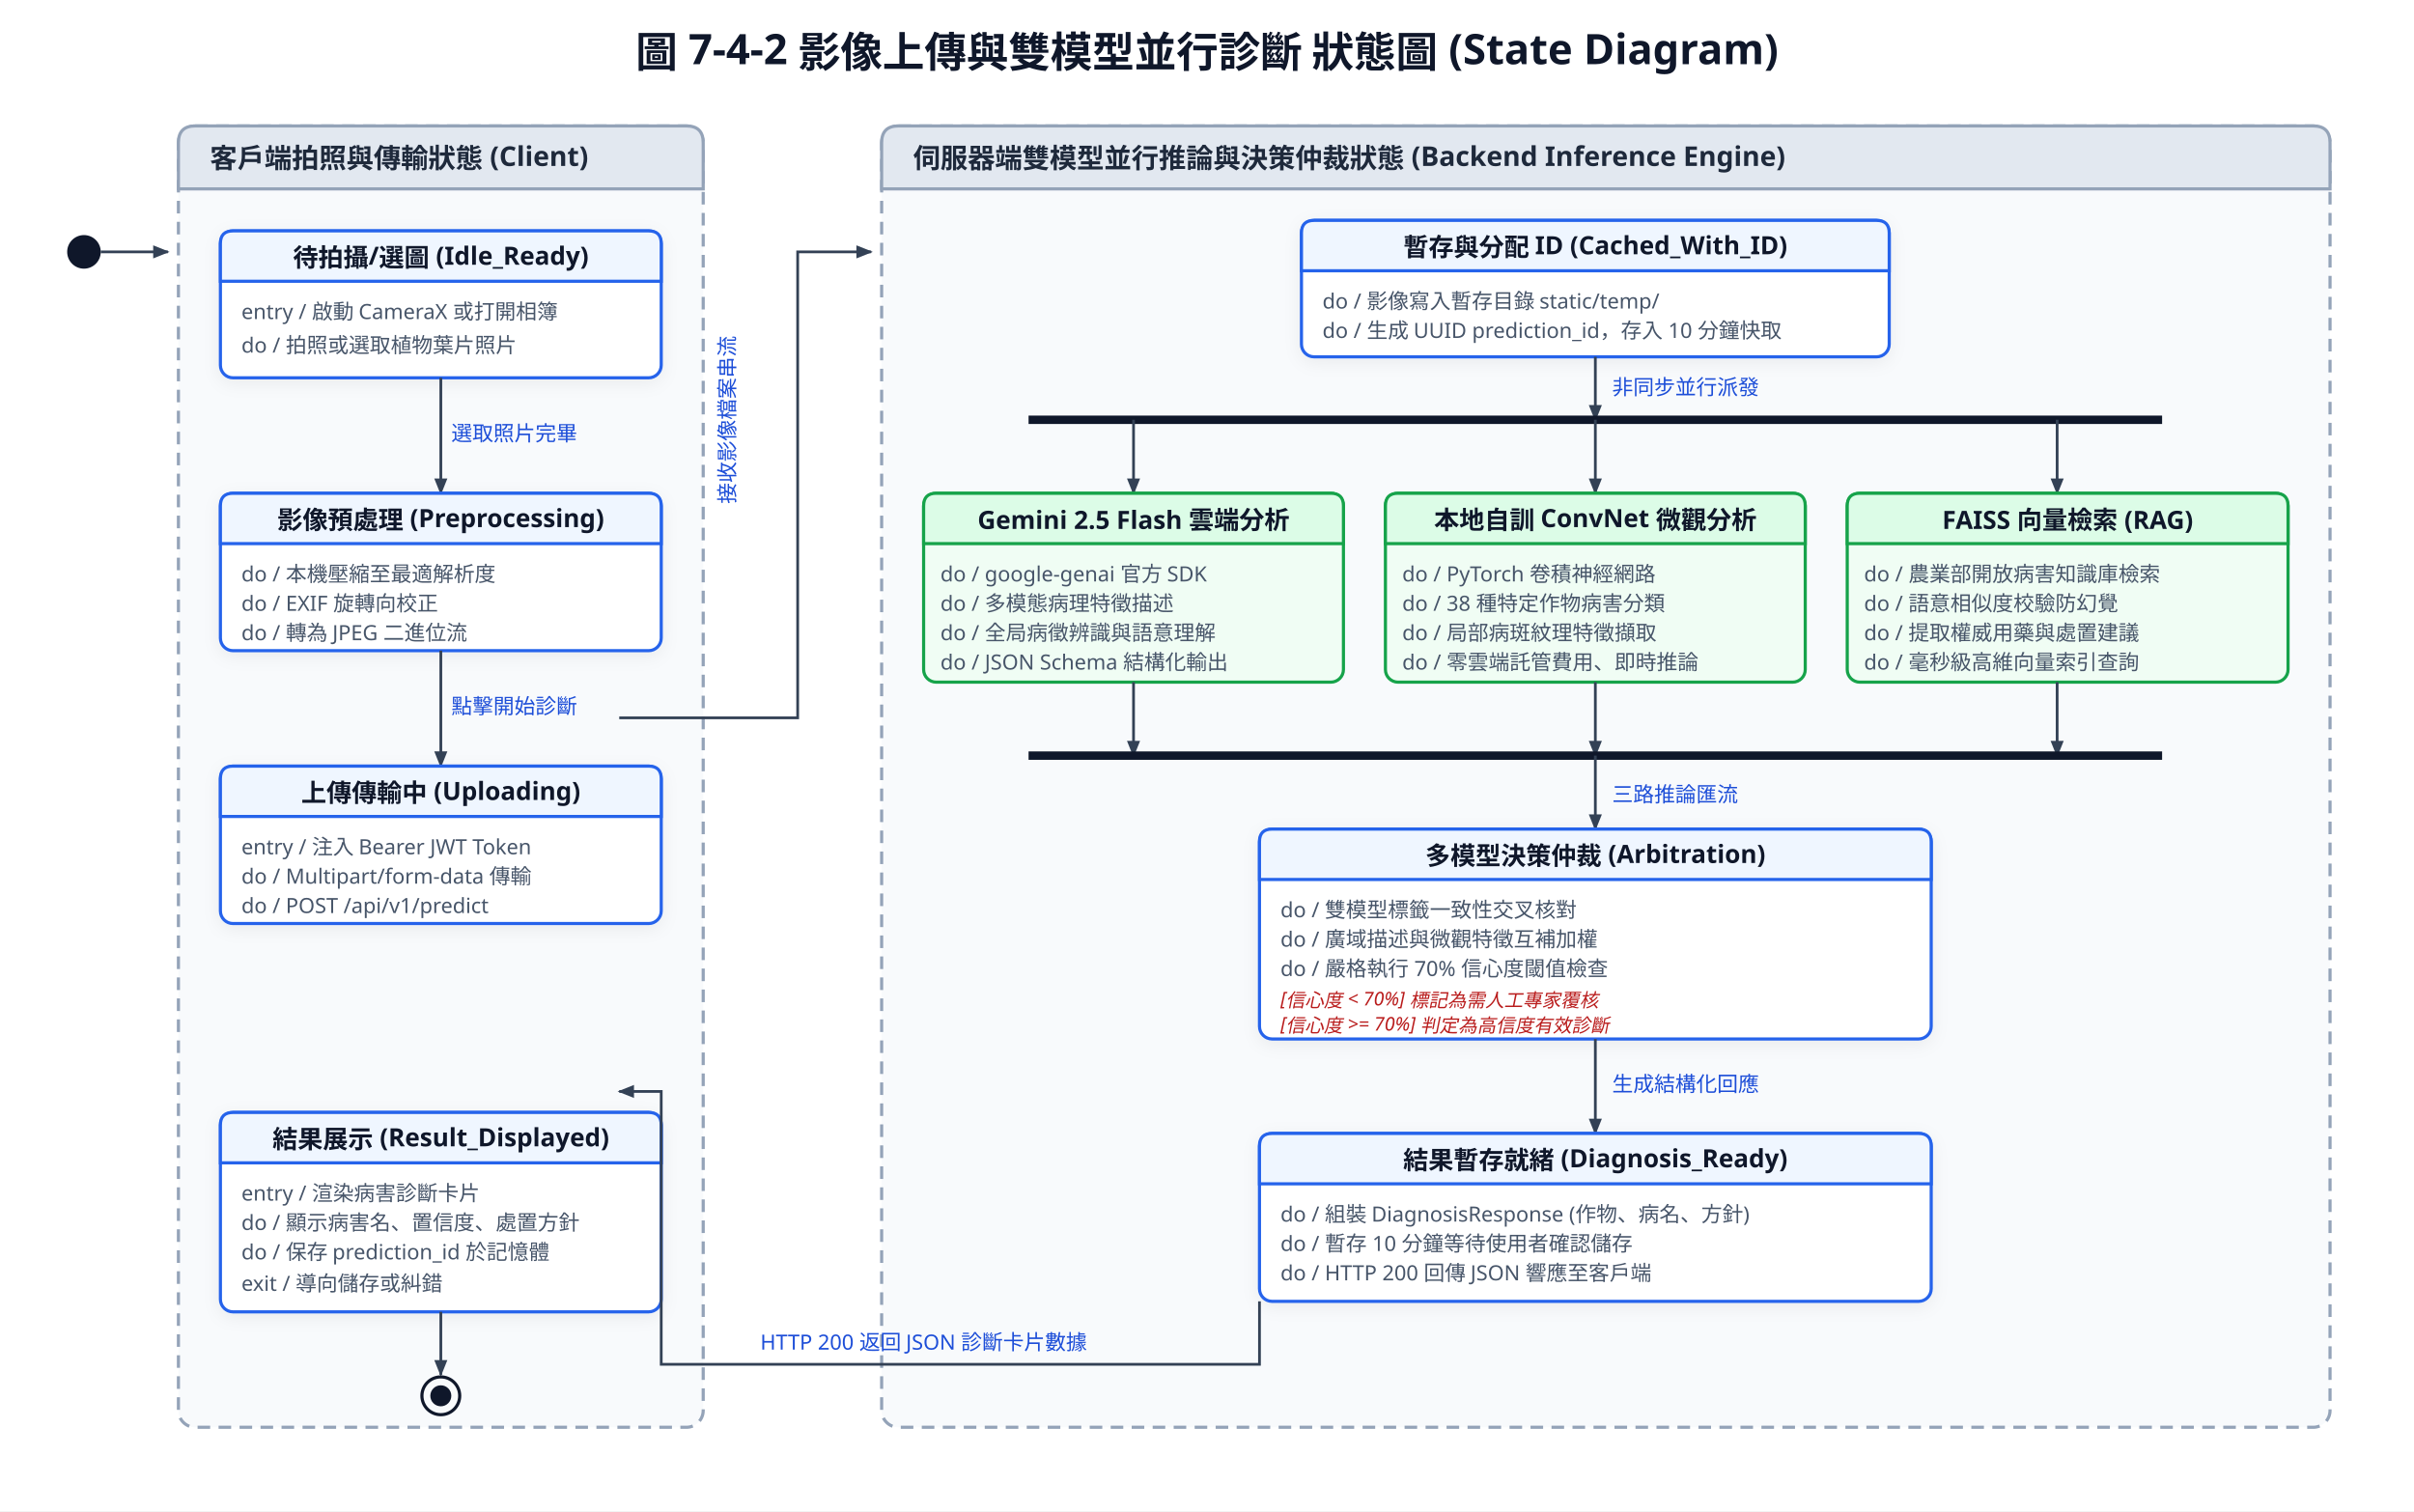
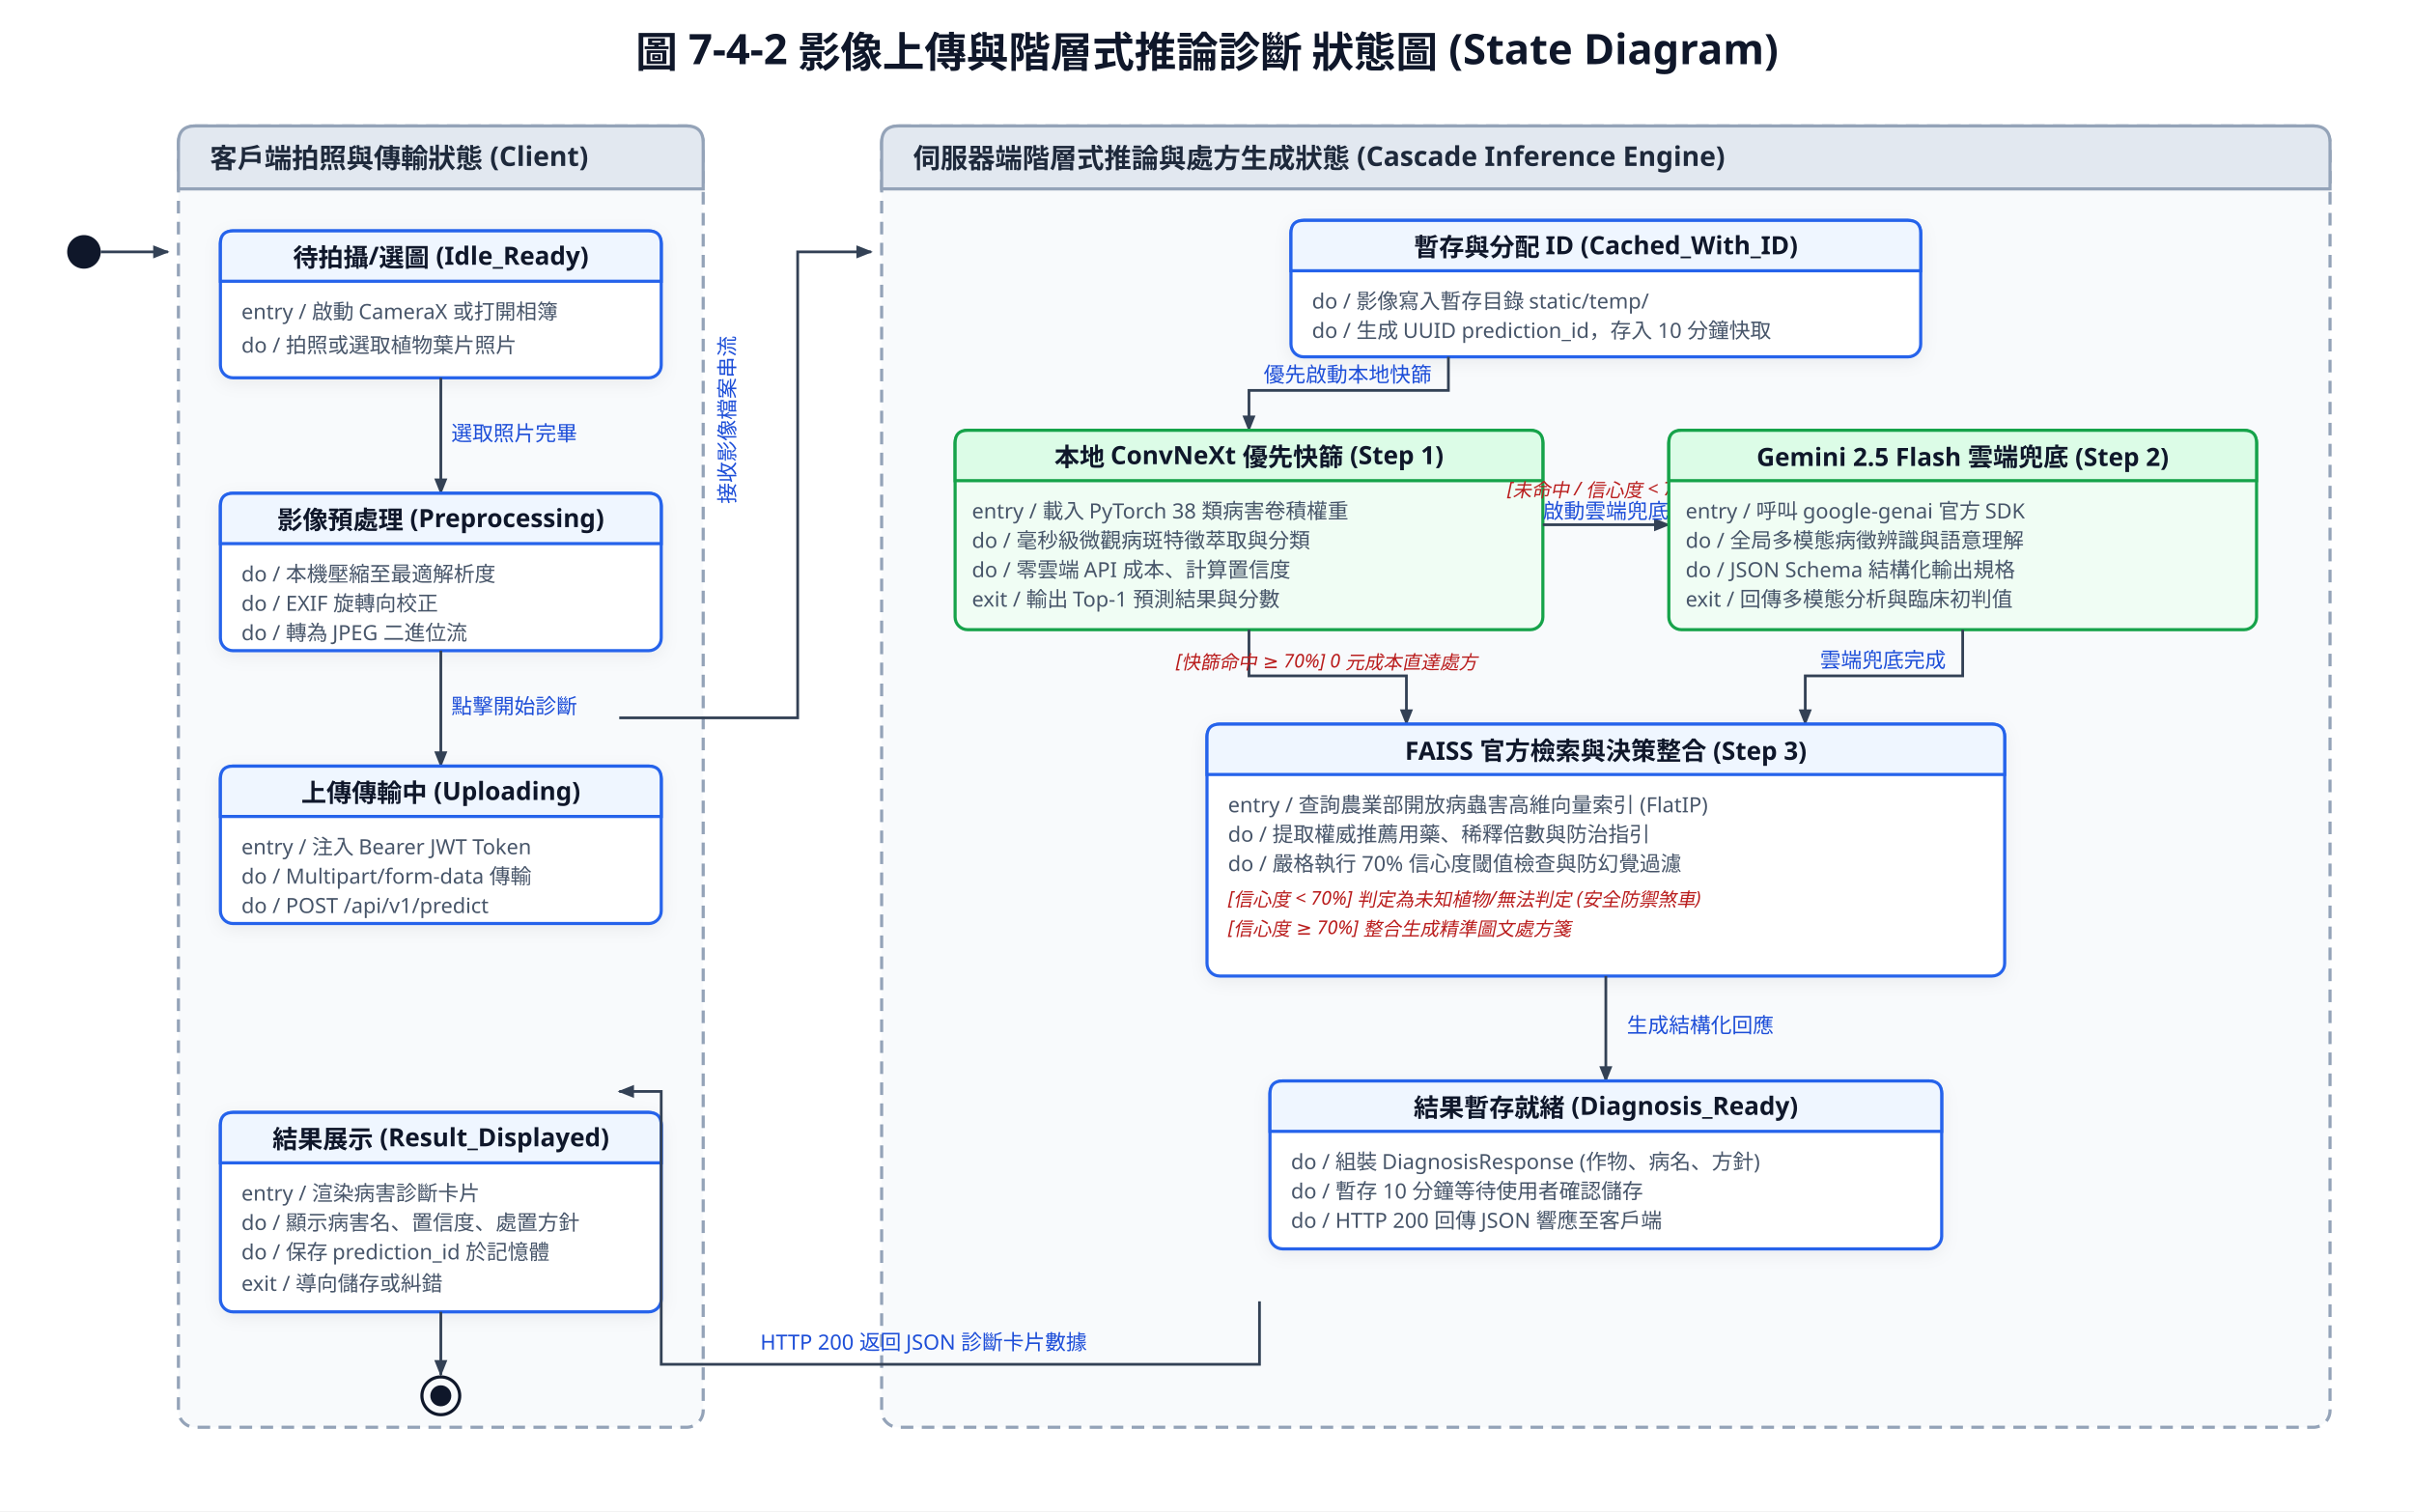
<svg xmlns="http://www.w3.org/2000/svg" viewBox="0 0 1150 720" width="1150" height="720">
  <defs>
    <style>
      .title { font-family: 'Microsoft JhengHei', sans-serif; font-size: 20px; font-weight: bold; fill: #0f172a; }
      .group-title { font-family: 'Microsoft JhengHei', sans-serif; font-size: 13px; font-weight: bold; fill: #1e293b; }
      .state-name { font-family: 'Microsoft JhengHei', sans-serif; font-size: 12px; font-weight: bold; fill: #0f172a; text-anchor: middle; }
      .action-text { font-family: 'Microsoft JhengHei', sans-serif; font-size: 10px; fill: #475569; }
      .transition-text { font-family: 'Microsoft JhengHei', sans-serif; font-size: 10px; fill: #1d4ed8; font-weight: 500; }
      .guard-text { font-family: 'Microsoft JhengHei', sans-serif; font-size: 9px; fill: #b91c1c; font-style: italic; }
      
      .composite-bg { fill: #f8fafc; stroke: #94a3b8; stroke-width: 1.5; stroke-dasharray: 6,4; rx: 8; ry: 8; }
      .composite-header { fill: #e2e8f0; stroke: #94a3b8; stroke-width: 1.5; }
      
      .state-box { fill: #ffffff; stroke: #2563eb; stroke-width: 1.5; rx: 6; ry: 6; filter: drop-shadow(0 2px 4px rgba(0,0,0,0.06)); }
      .state-header { fill: #eff6ff; stroke: #2563eb; stroke-width: 1.5; }
      
      .ai-box { fill: #f0fdf4; stroke: #16a34a; stroke-width: 1.5; rx: 6; ry: 6; }
      .ai-header { fill: #dcfce7; stroke: #16a34a; stroke-width: 1.5; }
      
      .line { stroke: #334155; stroke-width: 1.3; fill: none; marker-end: url(#arrow); }
      .fork-join { stroke: #0f172a; stroke-width: 4; fill: none; }
    </style>
    <marker id="arrow" viewBox="0 0 10 10" refX="9" refY="5" markerWidth="6" markerHeight="6" orient="auto-start-reverse">
      <path d="M 0 1 L 10 5 L 0 9 z" fill="#334155" />
    </marker>
  </defs>
  <rect width="100%" height="100%" fill="#ffffff" />
-   <text x="575" y="32" class="title" text-anchor="middle">圖 7-4-2 影像上傳與雙模型並行診斷 狀態圖 (State Diagram)</text>
+   <text x="575" y="32" class="title" text-anchor="middle">圖 7-4-2 影像上傳與階層式推論診斷 狀態圖 (State Diagram)</text>
  <circle cx="40" cy="120" r="8" fill="#0f172a" />
  <line x1="48" y1="120" x2="80" y2="120" class="line" />
  <g transform="translate(85, 60)">
    <rect width="250" height="620" class="composite-bg" />
    <path d="M 0 8 Q 0 0 8 0 L 242 0 Q 250 0 250 8 L 250 30 L 0 30 Z" class="composite-header" />
    <text x="15" y="20" class="group-title">客戶端拍照與傳輸狀態 (Client)</text>
    <g transform="translate(20, 50)">
      <rect width="210" height="70" class="state-box" />
      <path d="M 0 6 Q 0 0 6 0 L 204 0 Q 210 0 210 6 L 210 24 L 0 24 Z" class="state-header" />
      <text x="105" y="17" class="state-name">待拍攝/選圖 (Idle_Ready)</text>
      <text x="10" y="42" class="action-text">entry / 啟動 CameraX 或打開相簿</text>
      <text x="10" y="58" class="action-text">do / 拍照或選取植物葉片照片</text>
    </g>
    <line x1="125" y1="120" x2="125" y2="175" class="line" />
    <text x="130" y="150" class="transition-text">選取照片完畢</text>
    <g transform="translate(20, 175)">
      <rect width="210" height="75" class="state-box" />
      <path d="M 0 6 Q 0 0 6 0 L 204 0 Q 210 0 210 6 L 210 24 L 0 24 Z" class="state-header" />
      <text x="105" y="17" class="state-name">影像預處理 (Preprocessing)</text>
      <text x="10" y="42" class="action-text">do / 本機壓縮至最適解析度</text>
      <text x="10" y="56" class="action-text">do / EXIF 旋轉向校正</text>
      <text x="10" y="70" class="action-text">do / 轉為 JPEG 二進位流</text>
    </g>
    <line x1="125" y1="250" x2="125" y2="305" class="line" />
    <text x="130" y="280" class="transition-text">點擊開始診斷</text>
    <g transform="translate(20, 305)">
      <rect width="210" height="75" class="state-box" />
      <path d="M 0 6 Q 0 0 6 0 L 204 0 Q 210 0 210 6 L 210 24 L 0 24 Z" class="state-header" />
      <text x="105" y="17" class="state-name">上傳傳輸中 (Uploading)</text>
      <text x="10" y="42" class="action-text">entry / 注入 Bearer JWT Token</text>
      <text x="10" y="56" class="action-text">do / Multipart/form-data 傳輸</text>
      <text x="10" y="70" class="action-text">do / POST /api/v1/predict</text>
    </g>
    <g transform="translate(20, 470)">
      <rect width="210" height="95" class="state-box" />
      <path d="M 0 6 Q 0 0 6 0 L 204 0 Q 210 0 210 6 L 210 24 L 0 24 Z" class="state-header" />
      <text x="105" y="17" class="state-name">結果展示 (Result_Displayed)</text>
      <text x="10" y="42" class="action-text">entry / 渲染病害診斷卡片</text>
      <text x="10" y="56" class="action-text">do / 顯示病害名、置信度、處置方針</text>
      <text x="10" y="70" class="action-text">do / 保存 prediction_id 於記憶體</text>
      <text x="10" y="85" class="action-text">exit / 導向儲存或糾錯</text>
    </g>
    <line x1="125" y1="565" x2="125" y2="595" class="line" />
    <circle cx="125" cy="605" r="9" stroke="#0f172a" stroke-width="1.5" fill="none" />
    <circle cx="125" cy="605" r="5" fill="#0f172a" />
  </g>
  <path d="M 295 342 L 380 342 L 380 120 L 415 120" class="line" />
  <text x="350" y="240" class="transition-text" transform="rotate(-90, 350, 240)">接收影像檔案串流</text>
  <g transform="translate(420, 60)">
    <rect width="690" height="620" class="composite-bg" />
    <path d="M 0 8 Q 0 0 8 0 L 682 0 Q 690 0 690 8 L 690 30 L 0 30 Z" class="composite-header" />
-     <text x="15" y="20" class="group-title">伺服器端雙模型並行推論與決策仲裁狀態 (Backend Inference Engine)</text>
-     <g transform="translate(200, 45)">
-       <rect width="280" height="65" class="state-box" />
-       <path d="M 0 6 Q 0 0 6 0 L 274 0 Q 280 0 280 6 L 280 24 L 0 24 Z" class="state-header" />
-       <text x="140" y="17" class="state-name">暫存與分配 ID (Cached_With_ID)</text>
+     <text x="15" y="20" class="group-title">伺服器端階層式推論與處方生成狀態 (Cascade Inference Engine)</text>
+     <g transform="translate(195, 45)">
+       <rect width="300" height="65" class="state-box" />
+       <path d="M 0 6 Q 0 0 6 0 L 294 0 Q 300 0 300 6 L 300 24 L 0 24 Z" class="state-header" />
+       <text x="150" y="17" class="state-name">暫存與分配 ID (Cached_With_ID)</text>
      <text x="10" y="42" class="action-text">do / 影像寫入暫存目錄 static/temp/</text>
      <text x="10" y="56" class="action-text">do / 生成 UUID prediction_id，存入 10 分鐘快取</text>
    </g>
-     <line x1="340" y1="110" x2="340" y2="140" class="line" />
-     <text x="348" y="128" class="transition-text">非同步並行派發</text>
-     <line x1="70" y1="140" x2="610" y2="140" class="fork-join" />
-     <line x1="120" y1="140" x2="120" y2="175" class="line" />
-     <g transform="translate(20, 175)">
-       <rect width="200" height="90" class="ai-box" />
-       <path d="M 0 6 Q 0 0 6 0 L 194 0 Q 200 0 200 6 L 200 24 L 0 24 Z" class="ai-header" />
-       <text x="100" y="17" class="state-name" fill="#15803d">Gemini 2.5 Flash 雲端分析</text>
-       <text x="8" y="42" class="action-text">do / google-genai 官方 SDK</text>
-       <text x="8" y="56" class="action-text">do / 多模態病理特徵描述</text>
-       <text x="8" y="70" class="action-text">do / 全局病徵辨識與語意理解</text>
-       <text x="8" y="84" class="action-text">do / JSON Schema 結構化輸出</text>
+     <path d="M 270 110 L 270 126 L 175 126 L 175 145" class="line" />
+     <text x="222" y="122" class="transition-text" text-anchor="middle">優先啟動本地快篩</text>
+     <g transform="translate(35, 145)">
+       <rect width="280" height="95" class="ai-box" />
+       <path d="M 0 6 Q 0 0 6 0 L 274 0 Q 280 0 280 6 L 280 24 L 0 24 Z" class="ai-header" fill="#dcfce7" stroke="#16a34a" />
+       <text x="140" y="17" class="state-name" fill="#15803d">本地 ConvNeXt 優先快篩 (Step 1)</text>
+       <text x="8" y="42" class="action-text">entry / 載入 PyTorch 38 類病害卷積權重</text>
+       <text x="8" y="56" class="action-text">do / 毫秒級微觀病斑特徵萃取與分類</text>
+       <text x="8" y="70" class="action-text">do / 零雲端 API 成本、計算置信度</text>
+       <text x="8" y="84" class="action-text">exit / 輸出 Top-1 預測結果與分數</text>
    </g>
-     <line x1="340" y1="140" x2="340" y2="175" class="line" />
-     <g transform="translate(240, 175)">
-       <rect width="200" height="90" class="ai-box" />
-       <path d="M 0 6 Q 0 0 6 0 L 194 0 Q 200 0 200 6 L 200 24 L 0 24 Z" class="ai-header" />
-       <text x="100" y="17" class="state-name" fill="#15803d">本地自訓 ConvNet 微觀分析</text>
-       <text x="8" y="42" class="action-text">do / PyTorch 卷積神經網路</text>
-       <text x="8" y="56" class="action-text">do / 38 種特定作物病害分類</text>
-       <text x="8" y="70" class="action-text">do / 局部病斑紋理特徵擷取</text>
-       <text x="8" y="84" class="action-text">do / 零雲端託管費用、即時推論</text>
+     <line x1="315" y1="190" x2="375" y2="190" class="line" />
+     <text x="345" y="176" class="guard-text" text-anchor="middle">[未命中 / 信心度 &lt; 70%]</text>
+     <text x="345" y="187" class="transition-text" text-anchor="middle">啟動雲端兜底</text>
+     <g transform="translate(375, 145)">
+       <rect width="280" height="95" class="ai-box" />
+       <path d="M 0 6 Q 0 0 6 0 L 274 0 Q 280 0 280 6 L 280 24 L 0 24 Z" class="ai-header" fill="#ede9fe" stroke="#8b5cf6" />
+       <text x="140" y="17" class="state-name" fill="#6d28d9">Gemini 2.5 Flash 雲端兜底 (Step 2)</text>
+       <text x="8" y="42" class="action-text">entry / 呼叫 google-genai 官方 SDK</text>
+       <text x="8" y="56" class="action-text">do / 全局多模態病徵辨識與語意理解</text>
+       <text x="8" y="70" class="action-text">do / JSON Schema 結構化輸出規格</text>
+       <text x="8" y="84" class="action-text">exit / 回傳多模態分析與臨床初判值</text>
    </g>
-     <line x1="560" y1="140" x2="560" y2="175" class="line" />
-     <g transform="translate(460, 175)">
-       <rect width="210" height="90" class="ai-box" />
-       <path d="M 0 6 Q 0 0 6 0 L 204 0 Q 210 0 210 6 L 210 24 L 0 24 Z" class="ai-header" />
-       <text x="105" y="17" class="state-name" fill="#15803d">FAISS 向量檢索 (RAG)</text>
-       <text x="8" y="42" class="action-text">do / 農業部開放病害知識庫檢索</text>
-       <text x="8" y="56" class="action-text">do / 語意相似度校驗防幻覺</text>
-       <text x="8" y="70" class="action-text">do / 提取權威用藥與處置建議</text>
-       <text x="8" y="84" class="action-text">do / 毫秒級高維向量索引查詢</text>
+     <path d="M 175 240 L 175 262 L 250 262 L 250 285" class="line" />
+     <text x="212" y="258" class="guard-text" fill="#059669" text-anchor="middle">[快篩命中 ≥ 70%] 0 元成本直達處方</text>
+     <path d="M 515 240 L 515 262 L 440 262 L 440 285" class="line" />
+     <text x="477" y="258" class="transition-text" text-anchor="middle">雲端兜底完成</text>
+     <g transform="translate(155, 285)">
+       <rect width="380" height="120" class="state-box" />
+       <path d="M 0 6 Q 0 0 6 0 L 374 0 Q 380 0 380 6 L 380 24 L 0 24 Z" class="state-header" />
+       <text x="190" y="17" class="state-name">FAISS 官方檢索與決策整合 (Step 3)</text>
+       <text x="10" y="42" class="action-text">entry / 查詢農業部開放病蟲害高維向量索引 (FlatIP)</text>
+       <text x="10" y="56" class="action-text">do / 提取權威推薦用藥、稀釋倍數與防治指引</text>
+       <text x="10" y="70" class="action-text">do / 嚴格執行 70% 信心度閾值檢查與防幻覺過濾</text>
+       <text x="10" y="86" class="guard-text">[信心度 &lt; 70%] 判定為未知植物/無法判定 (安全防禦煞車)</text>
+       <text x="10" y="100" class="guard-text" fill="#059669">[信心度 ≥ 70%] 整合生成精準圖文處方箋</text>
    </g>
-     <line x1="120" y1="265" x2="120" y2="300" class="line" />
-     <line x1="340" y1="265" x2="340" y2="300" class="line" />
-     <line x1="560" y1="265" x2="560" y2="300" class="line" />
-     <line x1="70" y1="300" x2="610" y2="300" class="fork-join" />
-     <line x1="340" y1="300" x2="340" y2="335" class="line" />
-     <text x="348" y="322" class="transition-text">三路推論匯流</text>
-     <g transform="translate(180, 335)">
-       <rect width="320" height="100" class="state-box" />
-       <path d="M 0 6 Q 0 0 6 0 L 314 0 Q 320 0 320 6 L 320 24 L 0 24 Z" class="state-header" />
-       <text x="160" y="17" class="state-name">多模型決策仲裁 (Arbitration)</text>
-       <text x="10" y="42" class="action-text">do / 雙模型標籤一致性交叉核對</text>
-       <text x="10" y="56" class="action-text">do / 廣域描述與微觀特徵互補加權</text>
-       <text x="10" y="70" class="action-text">do / 嚴格執行 70% 信心度閾值檢查</text>
-       <text x="10" y="84" class="guard-text">[信心度 &lt; 70%] 標記為需人工專家覆核</text>
-       <text x="10" y="96" class="guard-text">[信心度 &gt;= 70%] 判定為高信度有效診斷</text>
-     </g>
-     <line x1="340" y1="435" x2="340" y2="480" class="line" />
-     <text x="348" y="460" class="transition-text">生成結構化回應</text>
-     <g transform="translate(180, 480)">
+     <line x1="345" y1="405" x2="345" y2="455" class="line" />
+     <text x="355" y="432" class="transition-text">生成結構化回應</text>
+     <g transform="translate(185, 455)">
      <rect width="320" height="80" class="state-box" />
      <path d="M 0 6 Q 0 0 6 0 L 314 0 Q 320 0 320 6 L 320 24 L 0 24 Z" class="state-header" />
      <text x="160" y="17" class="state-name">結果暫存就緒 (Diagnosis_Ready)</text>
      <text x="10" y="42" class="action-text">do / 組裝 DiagnosisResponse (作物、病名、方針)</text>
      <text x="10" y="56" class="action-text">do / 暫存 10 分鐘等待使用者確認儲存</text>
      <text x="10" y="70" class="action-text">do / HTTP 200 回傳 JSON 響應至客戶端</text>
    </g>
  </g>
  <path d="M 600 620 L 600 650 L 315 650 L 315 520 L 295 520" class="line" />
  <text x="440" y="643" class="transition-text" text-anchor="middle">HTTP 200 返回 JSON 診斷卡片數據</text>
</svg>
